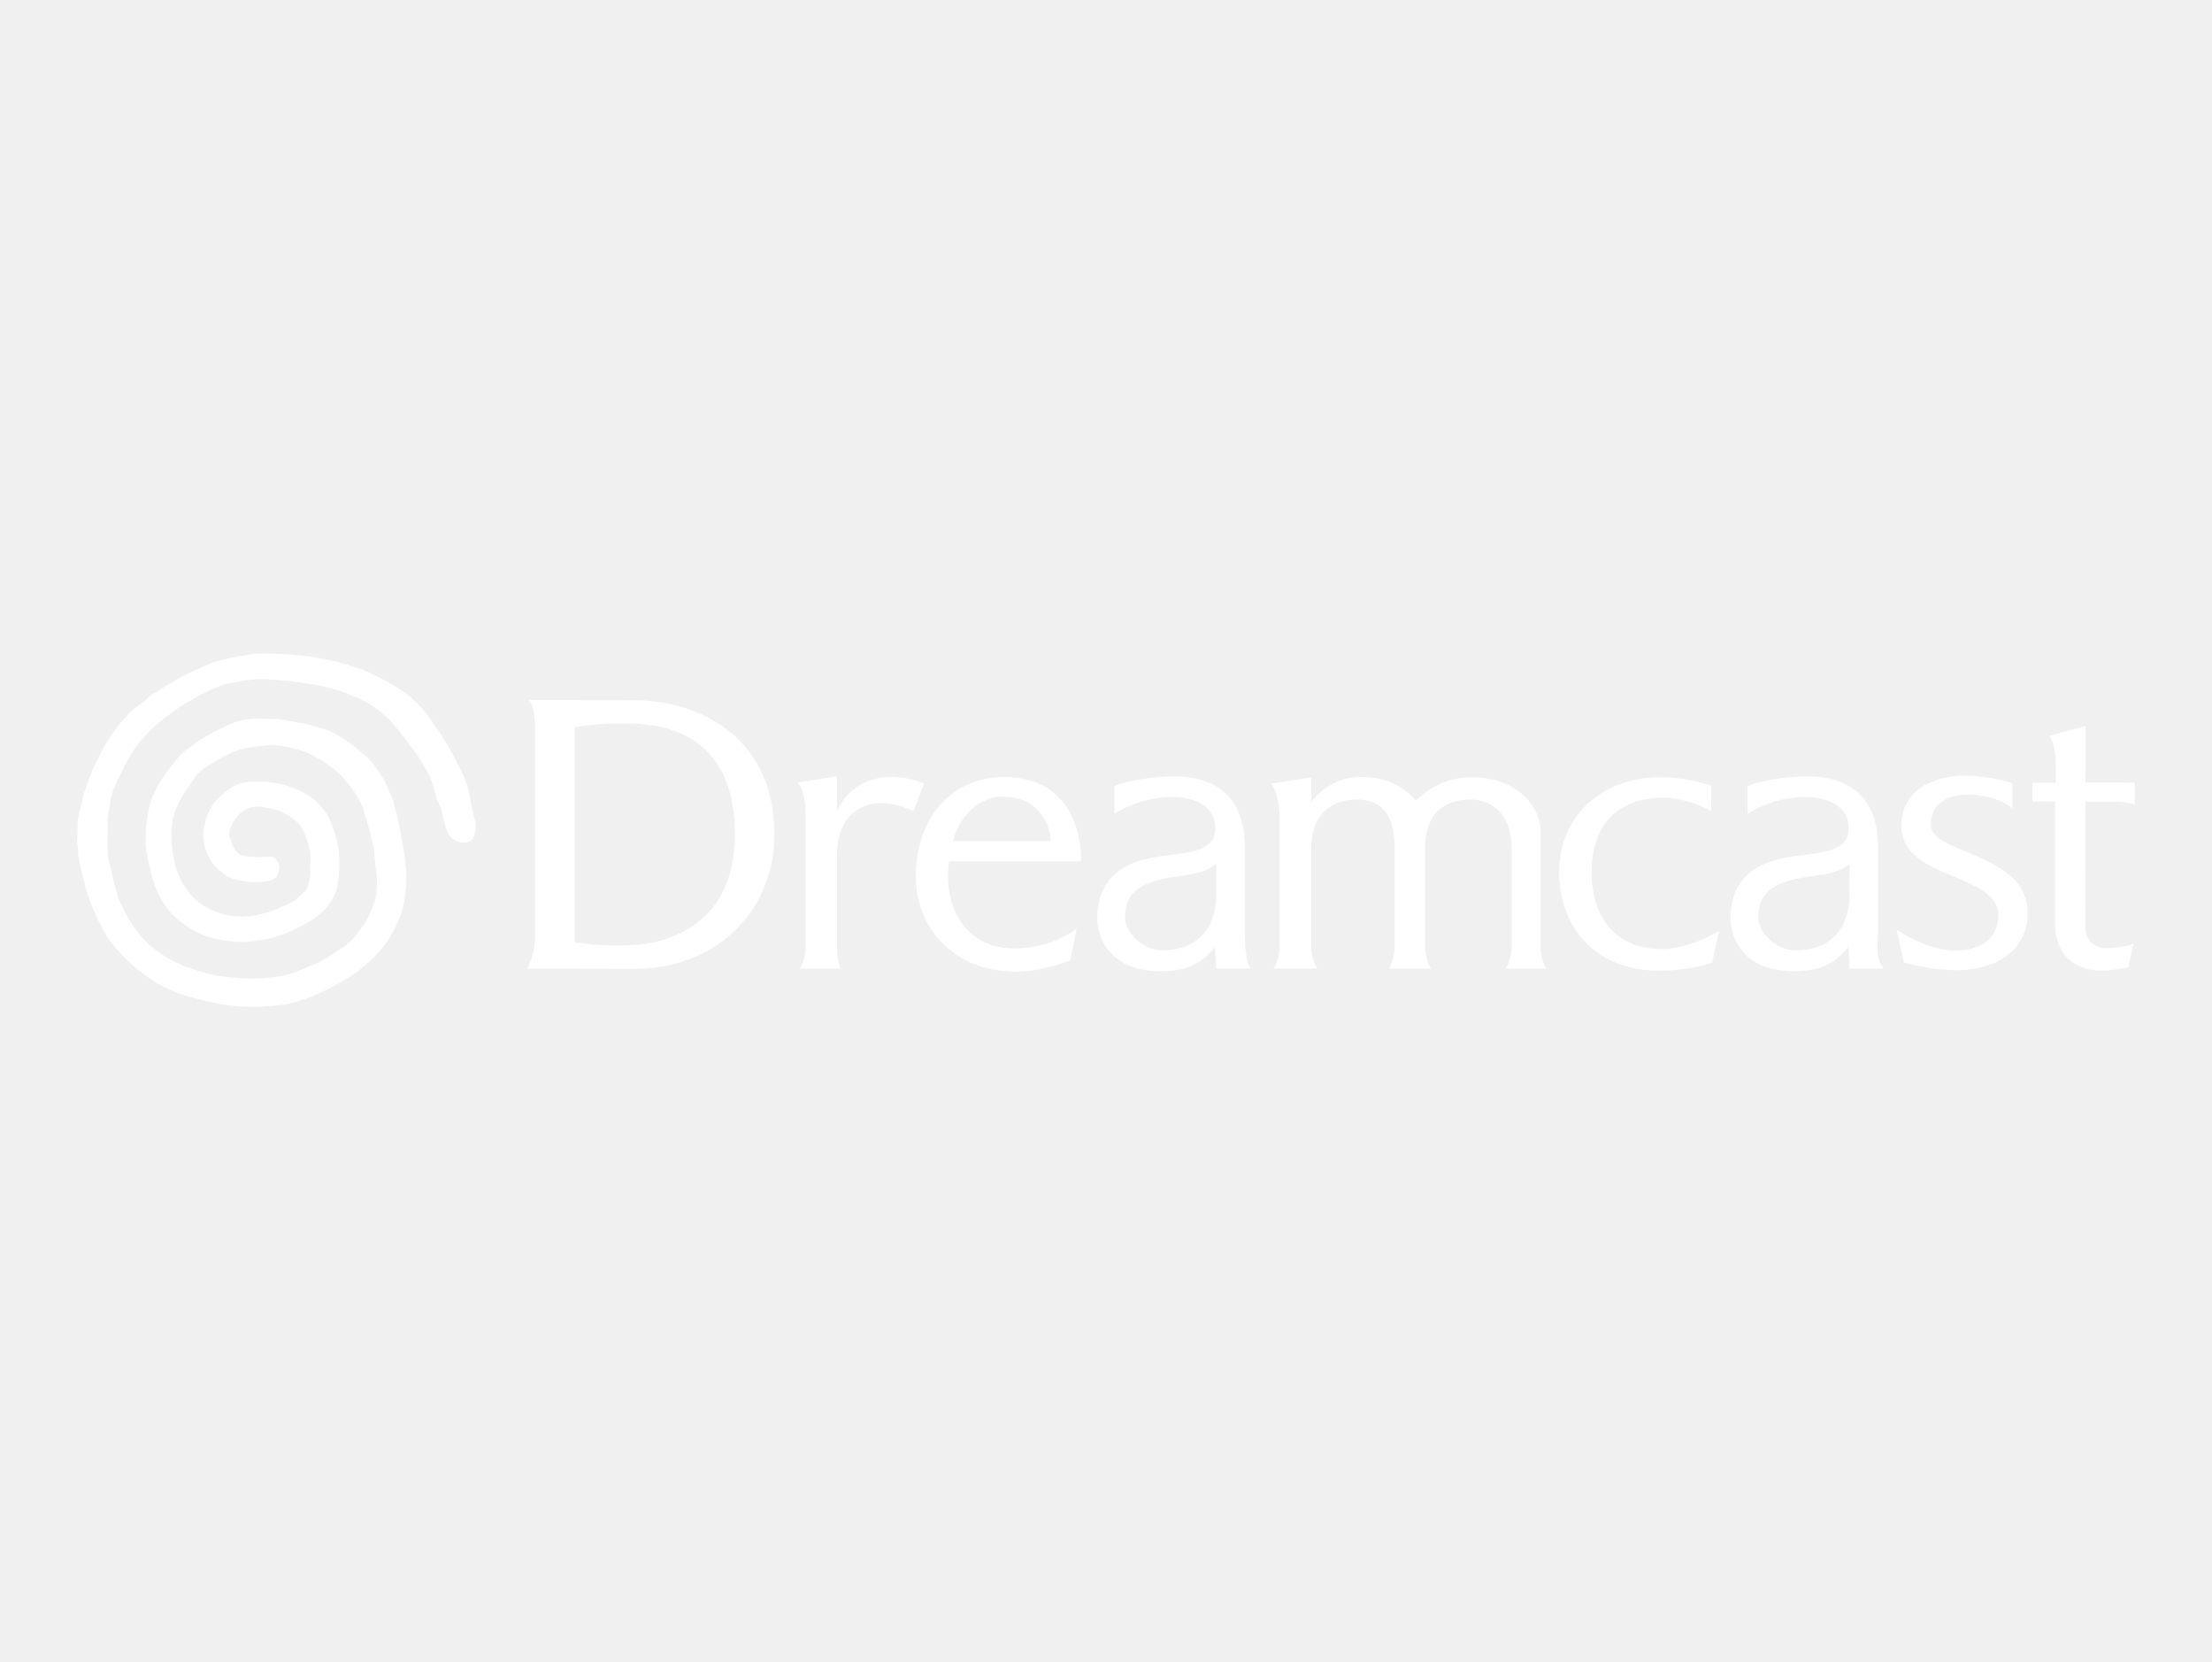
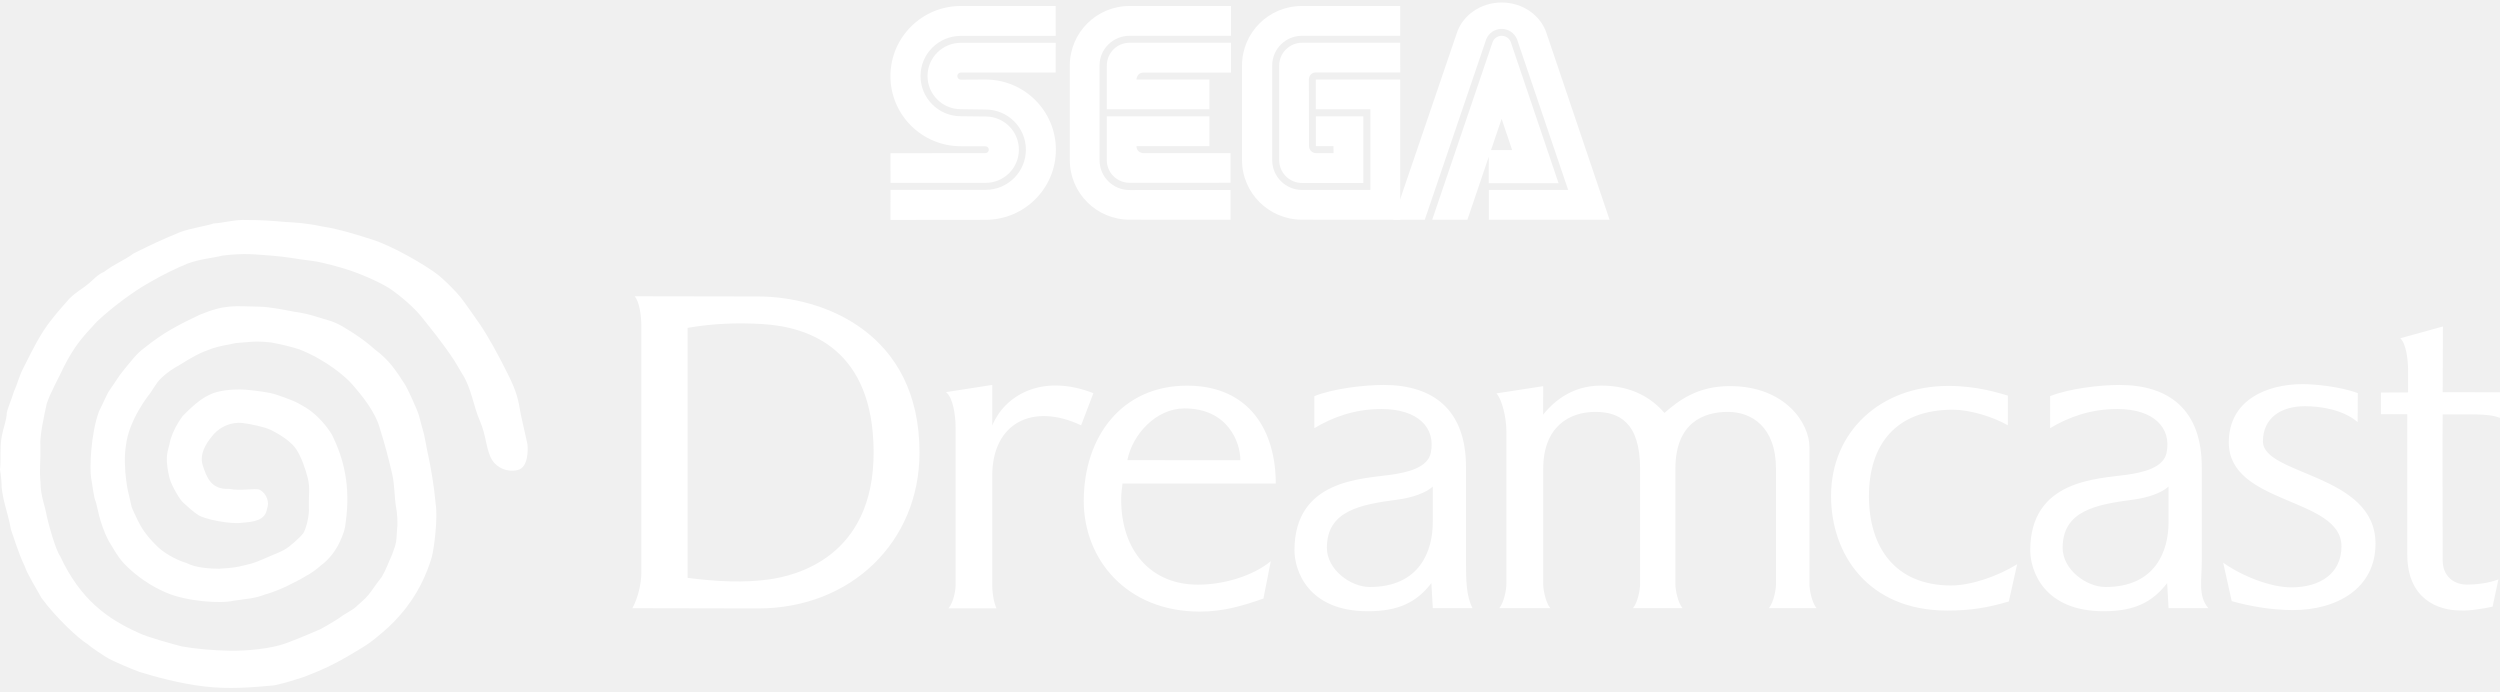
- <svg xmlns="http://www.w3.org/2000/svg" width="430" height="323" viewBox="0 0 430 323" fill="none">
-   <g clip-path="url(#clip0_30_231)">
-     <path d="M103.992 141.014C103.992 139.274 103.658 137.013 102.887 136.065C107.93 136.065 118.85 136.096 123.528 136.096C134.291 136.096 150.535 142.077 150.535 162.217C150.535 177.169 139.074 188.297 123.528 188.297C120.121 188.297 107.107 188.255 102.491 188.255C103.429 186.515 103.992 184.14 103.992 182.264V141.014ZM111.733 183.171C116.703 183.817 121.288 184.015 125.435 183.421C129.446 182.848 142.939 179.941 142.856 162.03C142.783 145.057 132.291 141.17 124.216 140.701C120.006 140.451 115.932 140.618 111.733 141.347V183.171Z" fill="white" />
-     <path d="M154.974 152.09L162.705 150.881C162.705 152.465 162.705 157.102 162.705 157.696C164.695 152.799 170.863 148.85 179.637 152.267L177.584 157.654C169.551 153.851 162.715 157.185 162.715 166.104V184.494C162.715 185.369 162.903 187.141 163.434 188.266H155.401C156.214 187.276 156.589 185.369 156.589 184.494V157.967C156.578 156.039 156.183 153.049 154.974 152.09Z" fill="white" />
-     <path d="M399.475 155.778C399.475 156.278 399.475 177.68 399.475 179.274C399.475 186.651 404.56 188.62 408.332 188.62C409.926 188.693 412.187 188.318 413.75 187.974L414.719 183.421C412.874 184.129 410.749 184.286 409.467 184.286C407.102 184.286 405.393 182.712 405.393 180.264C405.393 178.065 405.341 156.497 405.393 155.81H405.372C405.685 155.81 410.582 155.789 411.082 155.81C412.687 155.862 413.927 155.955 414.99 156.383L415 152.09C415 152.09 405.602 152.079 405.404 152.079L405.445 141.087L398.319 143.056C399.298 143.973 399.621 146.661 399.621 148.433C399.621 148.433 399.611 151.715 399.611 152.111C399.288 152.111 395.672 152.132 395.078 152.132V155.758C395.693 155.778 399.475 155.778 399.475 155.778Z" fill="white" />
-     <path d="M368.675 180.639C371.739 182.827 376.542 184.765 380.074 184.765C384.961 184.765 388.472 182.39 388.472 177.909C388.472 169.647 369.613 171.012 369.613 160.519C369.613 153.424 375.959 150.756 382.002 150.756C383.95 150.756 388.378 151.173 391.202 152.267L391.181 157.112C388.681 154.976 384.846 154.445 382.335 154.445C378.334 154.445 375.333 156.435 375.333 160.332C375.333 166.042 394.172 165.708 394.172 177.44C394.172 185.026 387.607 188.558 380.366 188.558C376.844 188.558 373.166 187.933 370.113 187.057L368.675 180.639Z" fill="white" />
-     <path d="M254.885 155.851C254.885 155.424 254.896 151.579 254.896 151.09L247.071 152.298C248.009 153.278 248.738 156.372 248.738 158.581V184.234C248.738 185.109 248.363 187.235 247.55 188.235H256.084C255.271 187.245 254.896 185.109 254.896 184.234V164.937C254.896 157.883 259.272 155.393 263.617 155.393C267.555 155.393 271.119 157.091 271.119 164.937V184.244C271.119 185.119 270.744 187.245 269.931 188.245H278.204C277.391 187.255 277.016 185.119 277.016 184.244V164.937C277.016 157.112 281.851 155.393 285.8 155.393C289.738 155.393 293.854 157.862 293.854 164.937V184.244C293.854 185.119 293.479 187.245 292.666 188.245H300.647C299.835 187.255 299.459 185.119 299.459 184.244V161.269C299.459 157.352 295.458 151.079 286.133 151.079C280.705 151.079 277.568 153.497 275.193 155.57C273.171 153.205 269.879 150.996 264.586 150.996C259.418 150.996 256.365 154.018 254.885 155.851Z" fill="white" />
-     <path d="M236.422 167.896C235.307 168.949 232.963 169.772 230.546 170.084C224.2 170.918 218.699 171.97 218.699 178.149C218.699 181.817 222.7 184.703 225.867 184.703C234.255 184.703 236.422 178.649 236.422 173.877V167.896ZM216.605 152.767C219.803 151.486 224.971 150.892 228.212 150.892C236.485 150.892 241.986 155.018 241.986 164.625V180.535C241.986 183.484 242.028 186.276 243.08 188.235H236.433L236.193 184.046C233.682 187.297 230.66 188.756 225.565 188.756C215.49 188.756 213.291 181.869 213.291 178.566C213.291 166.761 224.534 166.615 229.41 165.927C232.109 165.541 235.578 164.781 236.11 162.249C236.975 158.071 233.984 154.924 227.868 154.924C223.377 154.924 219.699 156.289 216.625 158.133V152.767H216.605ZM359.527 167.896C358.412 168.949 356.068 169.772 353.651 170.084C347.305 170.918 341.814 171.97 341.814 178.149C341.814 181.817 345.815 184.703 348.983 184.703C357.37 184.703 359.538 178.649 359.538 173.877L359.527 167.896ZM339.72 152.767C342.919 151.486 348.097 150.892 351.327 150.892C359.59 150.892 365.091 155.018 365.091 164.625V180.535C365.091 183.484 364.445 186.214 366.185 188.235H359.548L359.298 184.046C356.777 187.297 353.776 188.756 348.67 188.756C338.595 188.756 336.396 181.869 336.396 178.566C336.396 166.761 347.639 166.615 352.515 165.927C355.224 165.541 358.694 164.781 359.215 162.249C360.079 158.071 357.089 154.924 350.973 154.924C346.482 154.924 342.815 156.289 339.73 158.133L339.72 152.767Z" fill="white" />
-     <path d="M332.645 157.643C330.155 156.185 326.216 155.039 323.466 155.039C313.817 155.039 309.4 160.967 309.4 169.511C309.4 177.972 313.724 184.452 323.153 184.452C326.383 184.452 330.791 182.994 334.198 180.899L332.812 187.12C329.332 188.162 326.404 188.651 322.538 188.651C309.285 188.651 303.075 179.253 303.075 169.469C303.075 158.654 311.41 151.058 322.684 151.058C327.613 151.058 331.207 152.267 332.666 152.684L332.645 157.643Z" fill="white" />
-     <path d="M184.284 169.959C184.294 169.063 184.409 168.219 184.513 167.396H210.155C210.155 158.581 205.748 151.027 195.297 151.027C184.45 151.027 178.022 159.508 178.022 170.324C178.022 180.097 185.19 188.839 197.454 188.839C201.34 188.839 204.581 187.891 208.081 186.661L209.311 180.41C206.321 182.879 201.476 184.338 197.11 184.338C189.254 184.307 184.242 178.628 184.284 169.959ZM185.315 163.478C186.149 159.185 190.118 154.82 194.87 154.82C202.132 154.82 204.226 160.488 204.226 163.478C204.216 163.478 185.315 163.489 185.315 163.478Z" fill="white" />
-     <path d="M62.158 127.927C65.034 128.355 67.972 129.365 69.504 129.834C72.598 130.772 77.6 133.71 79.371 135.117C80.204 135.784 81.965 137.524 82.653 138.399C83.32 139.253 84.591 141.108 85.393 142.233C86.685 144.119 88.196 146.922 89.488 149.496C90.926 152.371 91.03 153.215 91.457 155.622L92.406 159.863C92.489 160.603 92.562 163.28 90.978 163.666C89.394 164.041 87.936 163.312 87.248 162.259C86.3 160.78 86.425 158.685 85.341 156.289C84.497 154.351 84.132 151.538 82.799 149.506L81.746 147.735C79.881 144.869 77.943 142.587 76.787 141.108C75.755 139.858 73.859 138.17 72.056 136.961C70.389 135.94 67.68 134.794 65.732 134.2C65.107 133.991 62.46 133.22 60.803 133.002C58.553 132.752 57.094 132.387 54.969 132.241C52.343 132.064 51.072 131.824 47.675 132.22C46.383 132.574 44.341 132.71 42.497 133.418C41.007 134.033 38.944 135.002 36.912 136.2C34.734 137.399 31.421 139.837 29.222 141.931C27.014 144.296 25.909 145.567 24.377 148.558C23.69 150.027 22.387 152.309 21.866 153.934C21.502 155.58 20.814 158.644 20.939 160.134C20.991 162.801 20.762 163.353 20.96 165.531C20.97 167.5 21.616 168.855 21.877 170.459C22.106 171.574 23.169 175.398 23.825 176.294C26.816 182.744 30.827 185.536 35.307 187.547C36.568 188.193 40.517 189.245 41.663 189.548C43.612 189.902 46.175 190.131 48.634 190.183C51.228 190.235 54.802 189.881 56.98 189.079C59.334 188.214 62.054 186.984 62.012 187.026C63.106 186.432 64.773 185.442 65.284 185.015C66.284 184.369 66.888 184.13 67.472 183.504C68.326 182.754 68.847 182.327 69.493 181.4C69.858 180.879 70.431 180.076 70.983 179.368C71.577 178.388 71.921 177.347 72.515 176.065C73.223 174.158 73.098 174.262 73.244 172.251C73.369 171.668 73.234 169.709 73.13 169.365C72.807 167.552 72.921 165.958 72.504 164.187C71.952 161.801 71.473 160.03 70.764 157.737C70.087 155.174 68.108 152.788 66.638 151.09C65.722 150.027 62.877 147.537 58.918 145.984C57.803 145.609 55.99 145.182 54.833 144.984C52.364 144.723 51.958 144.89 49.592 145.067C48.78 145.203 46.883 145.588 46.196 145.838C44.164 146.557 43.414 147.005 41.34 148.276C40.382 148.829 39.642 149.266 38.652 150.194C37.86 150.923 37.308 152.163 36.662 152.892C35.787 154.08 34.807 155.674 34.161 157.383C33.453 159.081 33.223 161.488 33.338 163.03C33.338 164.208 33.661 166.354 33.786 166.823C33.911 167.292 34.234 168.761 34.297 169.042C34.37 169.334 35.13 170.887 35.234 171.105C35.662 172.012 36.485 173.325 37.86 174.669C38.892 175.784 40.85 176.878 42.33 177.294C43.653 178.024 45.893 178.149 47.123 178.149C47.738 178.107 49.28 178.024 50.092 177.826C51.739 177.43 52.041 177.419 53.739 176.68C55.26 175.971 56.292 175.721 57.355 174.94C57.355 174.94 58.813 173.804 59.47 172.96C59.824 172.522 60.418 170.428 60.314 169.126C60.262 167.354 60.533 166.344 60.157 164.885C59.793 163.416 59.178 161.728 58.501 160.686C57.813 159.623 56.365 158.602 54.698 157.779C53.77 157.32 51.551 156.893 50.624 156.789C48.852 156.57 47.362 157.383 46.456 158.31C45.675 159.206 44.122 161.071 44.747 162.989C45.3 164.729 45.977 166.583 48.582 166.448C50.374 166.823 52.447 166.292 53.135 166.594C54.166 167.167 54.541 168.459 54.187 169.355C53.927 171.074 52.27 171.293 50.509 171.418C48.925 171.689 44.914 170.907 44.039 170.251C43.455 169.897 42.538 169.053 41.913 168.49C41.455 168.073 40.944 167.167 40.59 166.51C40.152 165.708 39.934 165.114 39.819 164.583C39.694 163.958 39.413 162.77 39.517 161.582C39.59 160.78 39.809 160.436 40.017 159.258C40.444 157.925 40.965 156.914 41.819 155.758C42.934 154.632 44.341 153.288 45.716 152.663C46.935 152.017 49.05 151.788 50.978 151.902C52.541 152.048 54.385 152.246 55.604 152.653C57.688 153.403 58.292 153.549 60.012 154.632C61.46 155.528 62.919 157.175 63.731 158.55C65.461 162.093 66.461 166.021 65.732 171.345C65.68 172.241 65.388 173.106 64.836 174.304C64.325 175.398 63.408 176.732 62.054 177.722C61.512 178.222 60.647 178.857 59.949 179.222C58.959 179.816 58.282 180.139 57.24 180.67C56.334 181.097 55.26 181.587 53.875 181.973C52.364 182.567 51.207 182.598 49.332 182.869C47.467 183.338 42.382 183.004 39.34 181.66C37.266 180.795 34.943 179.253 33.182 177.378C32.202 176.346 31.233 174.481 30.962 174.106C29.566 171.397 29.285 168.865 29.056 168.334C28.743 167.604 28.597 165.979 28.389 164.864C28.149 163.614 28.305 158.383 29.556 155.039C30.264 153.705 30.681 152.517 31.16 151.882C32.025 150.652 32.442 149.881 33.171 149.016C34.286 147.683 35.089 146.578 36.151 145.807C38.902 143.567 41.184 142.4 44.299 140.92C48.165 139.347 49.311 139.67 52.958 139.733C54.604 139.743 56.99 140.264 58.167 140.483C60.345 140.774 61.595 141.295 63.075 141.712C64.659 142.15 65.565 142.858 66.857 143.64C67.93 144.328 69.181 145.265 70.004 146.036C72.119 147.589 73.15 149.225 74.442 151.236C74.682 151.569 76.214 154.862 76.464 155.768C76.579 156.226 76.922 157.539 77.151 158.31C77.443 159.529 77.579 160.613 77.902 161.988C78.194 163.416 78.683 166.083 78.881 168.584C79.235 170.73 78.662 175.117 78.329 176.45C77.579 178.962 76.266 182.025 73.682 184.974C72.577 186.276 71.41 187.297 70.056 188.391C69.014 189.245 68.128 189.756 66.534 190.715C64.367 192.007 62.721 192.83 59.668 194.028C58.428 194.424 56.865 194.945 55.188 195.289C51.926 195.591 48.582 195.872 44.924 195.435C41.267 194.997 37.61 193.965 35.443 193.309C34.245 192.861 31.931 191.902 30.962 191.361C30.327 191.038 28.212 189.6 27.858 189.245C26.399 188.349 23.158 185.297 21.064 182.452C20.606 181.577 18.959 178.93 18.595 177.774C17.646 175.815 16.98 173.45 16.594 172.449C16.188 170.084 15.49 168.563 15.219 166.208C15.25 165.656 15.114 164.333 14.979 163.624C15.156 162.009 14.917 160.478 15.24 158.717C15.521 157.227 15.896 156.612 15.99 155.257C16.073 154.684 16.813 152.944 17.021 152.173C17.615 150.902 17.771 149.86 18.553 148.443C19.678 146.245 20.856 143.692 22.658 141.483C23.169 140.795 24.638 139.139 25.128 138.576C26.305 137.399 27.003 137.221 28.326 136.034C28.462 135.95 29.347 134.94 30.275 134.596C31.806 133.418 33.13 132.981 34.588 131.897C37.506 130.438 38.569 129.949 41.465 128.74C43.163 128.157 45.508 127.823 46.341 127.5C47.946 127.406 49.561 126.885 51.249 126.99C53.145 126.969 55.042 127.104 56.938 127.281C58.23 127.375 59.897 127.438 62.158 127.927Z" fill="white" />
+ <svg xmlns="http://www.w3.org/2000/svg" clip-rule="evenodd" fill-rule="evenodd" stroke-linejoin="round" stroke-miterlimit="2" viewBox="0 0 600 166">
+   <g fill="#fff" fill-rule="nonzero">
+     <path d="m153.924 78.216c0-2.505-.476-5.748-1.583-7.111 7.246 0 22.9.048 29.611.048 15.439 0 38.73 8.569 38.73 37.456 0 21.441-16.441 37.414-38.73 37.414-4.889 0-23.556-.056-30.178-.056 1.359-2.507 2.15-5.907 2.15-8.591zm11.102 60.473c7.126.921 13.704 1.206 19.656.354 5.759-.822 25.109-4.987 24.989-30.68-.115-24.347-15.15-29.91-26.737-30.593-6.045-.356-11.882-.13-17.908.915zm62.017-44.578 11.093-1.732v9.767c2.845-7.031 11.697-12.68 24.28-7.785l-2.95 7.722c-11.515-5.463-21.33-.67-21.33 12.117v26.387c0 1.254.272 3.791 1.024 5.417h-11.524c1.165-1.435 1.702-4.163 1.702-5.417v-38.063c0-2.761-.561-7.035-2.295-8.413zm350.705 5.294v33.703c0 10.576 7.291 13.407 12.696 13.407 2.287.113 5.519-.422 7.78-.924l1.393-6.531c-2.637 1.005-5.7 1.244-7.534 1.244-3.387 0-5.837-2.248-5.837-5.763 0-3.157-.081-34.091 0-35.082h-.037c.452 0 7.476-.024 8.185 0 2.306.082 4.076.224 5.597.835l.009-6.15-13.756-.018.054-15.773-10.226 2.826c1.413 1.317 1.87 5.178 1.87 7.721l-.007 5.283c-.461 0-5.648.024-6.508.024v5.198zm-44.186 35.638c4.395 3.139 11.291 5.926 16.35 5.926 7.017 0 12.039-3.413 12.039-9.837 0-11.86-27.041-9.897-27.041-24.945 0-10.174 9.097-14 17.769-14 2.785 0 9.145.605 13.193 2.17l-.035 6.947c-3.591-3.069-9.075-3.812-12.688-3.812-5.74 0-10.044 2.845-10.044 8.428 0 8.197 27.017 7.723 27.017 24.545 0 10.878-9.428 15.952-19.8 15.952-5.056 0-10.323-.898-14.712-2.152zm-163.217-35.532c0-.615.024-6.126.024-6.832l-11.231 1.736c1.353 1.418 2.392 5.844 2.392 9.005v36.801c0 1.255-.537 4.3-1.703 5.735h12.246c-1.165-1.435-1.702-4.48-1.702-5.735v-27.691c0-10.13 6.267-13.675 12.504-13.675 5.646 0 10.748 2.443 10.748 13.675v27.691c0 1.255-.539 4.3-1.703 5.735h11.876c-1.165-1.435-1.702-4.48-1.702-5.735v-27.691c0-11.232 6.941-13.675 12.594-13.675 5.643 0 11.549 3.543 11.549 13.675v27.691c0 1.255-.537 4.3-1.702 5.735h11.433c-1.166-1.435-1.702-4.48-1.702-5.735v-32.947c0-5.615-5.726-14.611-19.109-14.611-7.782 0-12.276 3.461-15.689 6.442-2.902-3.387-7.628-6.566-15.219-6.566-7.402 0-11.77 4.335-13.904 6.972zm-26.482 17.263c-1.603 1.506-4.959 2.678-8.424 3.132-9.102 1.194-16.987 2.707-16.987 11.574 0 5.259 5.73 9.4 10.274 9.4 12.03 0 15.139-8.678 15.139-15.517v-8.589zm-28.417-21.7c4.591-1.841 12.002-2.685 16.645-2.685 11.865 0 19.747 5.929 19.747 19.691v22.828c0 4.231.064 8.233 1.572 11.046h-9.539l-.341-6.004c-3.613 4.66-7.926 6.747-15.252 6.747-14.45 0-17.606-9.873-17.606-14.621 0-16.933 16.117-17.133 23.115-18.128 3.871-.55 8.856-1.644 9.604-5.274 1.237-6.006-3.059-10.509-11.83-10.509-6.437 0-11.711 1.957-16.115 4.594zm205.003 21.7c-1.602 1.506-4.961 2.678-8.426 3.132-9.1 1.194-16.987 2.707-16.987 11.574 0 5.259 5.731 9.4 10.274 9.4 12.03 0 15.139-8.678 15.139-15.517zm-28.417-21.7c4.591-1.841 12.002-2.685 16.645-2.685 11.865 0 19.748 5.929 19.748 19.691v22.828c0 4.231-.922 8.148 1.57 11.046h-9.539l-.342-6.004c-3.613 4.66-7.926 6.747-15.25 6.747-14.447 0-17.606-9.873-17.606-14.621 0-16.933 16.117-17.133 23.115-18.128 3.874-.55 8.859-1.644 9.604-5.274 1.235-6.006-3.058-10.509-11.83-10.509-6.437 0-11.711 1.957-16.115 4.594zm-10.152 7.002c-3.58-2.089-9.228-3.748-13.167-3.748-13.828 0-20.167 8.507-20.167 20.757 0 12.136 6.193 21.428 19.721 21.428 4.637 0 10.95-2.081 15.848-5.092l-1.994 8.929c-4.984 1.482-9.187 2.189-14.749 2.189-19.011 0-27.92-13.481-27.92-27.509 0-15.508 11.952-26.41 28.126-26.41 7.07 0 12.232 1.735 14.317 2.326zm-212.797 17.659c.007-1.283.176-2.505.322-3.687h36.78c0-12.646-6.322-23.493-21.304-23.493-15.55 0-24.78 12.16-24.78 27.671 0 14.028 10.278 26.558 27.88 26.558 5.565 0 10.219-1.371 15.241-3.128l1.767-8.967c-4.295 3.537-11.241 5.63-17.506 5.63-11.267-.002-18.452-8.156-18.4-20.584zm1.485-9.296c1.193-6.154 6.885-12.419 13.698-12.419 10.41 0 13.423 8.124 13.423 12.421-.002-.002-27.121.016-27.121-.002z" />
+     <path d="m77.101 54.312c4.706.707 9.513 2.35 12.019 3.117 5.05 1.544 13.248 6.341 16.142 8.642 1.37 1.088 4.249 3.938 5.365 5.372 1.086 1.398 3.161 4.425 4.485 6.289 2.107 3.078 4.588 7.663 6.693 11.882 2.351 4.713 2.513 6.079 3.223 10.019l1.555 6.947c.146 1.201.267 5.607-2.319 6.225-2.586.617-4.976-.576-6.103-2.319-1.56-2.414-1.345-5.839-3.108-9.76-1.376-3.169-1.977-7.774-4.173-11.086l-1.723-2.913c-3.048-4.692-6.225-8.417-8.12-10.846-1.668-2.041-4.784-4.816-7.738-6.79-2.732-1.656-7.148-3.545-10.333-4.518-1.015-.33-5.359-1.608-8.059-1.967-3.663-.411-6.073-.991-9.555-1.236-4.298-.303-6.36-.686-11.935-.034-2.112.572-5.458.8-8.47 1.952-2.432.992-5.816 2.594-9.13 4.541-3.566 1.956-8.98 5.956-12.571 9.371-3.618 3.867-5.428 5.942-7.923 10.843-1.105 2.426-3.242 6.177-4.104 8.826-.589 2.688-1.712 7.703-1.523 10.138.085 4.364-.296 5.262.031 8.829.012 3.211 1.066 5.437 1.505 8.063.375 1.815 2.116 8.094 3.193 9.552 4.895 10.548 11.467 15.116 18.79 18.411 2.064 1.051 8.523 2.78 10.392 3.275 3.186.575 7.379.958 11.414 1.036 4.247.083 10.099-.492 13.651-1.799 3.843-1.414 8.287-3.423 8.236-3.367 1.784-.983 4.506-2.587 5.353-3.293 1.639-1.05 2.626-1.456 3.597-2.467 1.4-1.225 2.248-1.931 3.309-3.449.781-1.133 1.595-2.241 2.442-3.325.983-1.61 1.548-3.308 2.508-5.408 1.148-3.106.97-2.957 1.188-6.256.206-.956-.022-4.169-.195-4.714-.518-2.965-.335-5.581-1.013-8.459-.917-3.895-1.679-6.81-2.849-10.546-1.1-4.207-4.331-8.105-6.756-10.889-1.503-1.725-6.164-5.801-12.631-8.347-1.821-.612-4.802-1.307-6.695-1.652-4.041-.423-4.698-.151-8.567.132-1.331.232-4.422.864-5.558 1.263-3.323 1.167-4.546 1.909-7.943 3.99-1.581.918-2.774 1.62-4.39 3.136-1.29 1.194-2.212 3.224-3.257 4.414-1.432 1.948-3.025 4.546-4.094 7.349-1.159 2.788-1.533 6.712-1.356 9.238 0 1.925.523 5.448.731 6.219.208.772.728 3.164.841 3.644s1.357 3.011 1.529 3.377c.701 1.494 2.045 3.64 4.308 5.831 1.669 1.824 4.897 3.613 7.314 4.307 2.167 1.189 5.821 1.391 7.843 1.395.995-.06 3.537-.216 4.863-.534 2.689-.646 3.186-.663 5.957-1.867 2.488-1.153 4.175-1.568 5.908-2.849 0 0 2.378-1.863 3.459-3.227.571-.719 1.549-4.149 1.375-6.273-.081-2.907.342-4.557-.252-6.949-.593-2.393-1.606-5.165-2.704-6.874-1.112-1.73-3.503-3.417-6.225-4.759-1.524-.753-5.134-1.451-6.665-1.632-2.91-.345-5.344.975-6.821 2.485-1.281 1.465-3.814 4.507-2.805 7.652.913 2.846 2.015 5.877 6.283 5.652 2.929.61 6.317-.275 7.446.244 1.674.951 2.318 3.051 1.709 4.516-.424 2.823-3.129 3.162-6.016 3.377-2.582.432-9.141-.832-10.583-1.912-.967-.574-2.447-1.955-3.49-2.887-.75-.67-1.599-2.166-2.178-3.24-.712-1.319-1.071-2.29-1.254-3.15-.218-1.021-.665-2.97-.496-4.918.114-1.315.467-1.874.817-3.796.698-2.179 1.564-3.838 2.959-5.727 1.817-1.844 4.124-4.039 6.376-5.059 1.986-1.049 5.465-1.436 8.613-1.252 2.554.245 5.574.556 7.571 1.226 3.419 1.221 4.396 1.464 7.201 3.234 2.371 1.467 4.757 4.167 6.088 6.403 2.832 5.794 4.456 12.241 3.275 20.918-.097 1.466-.553 2.899-1.467 4.839-.844 1.792-2.324 3.971-4.546 5.612-.894.828-2.305 1.847-3.453 2.443-1.629.989-2.725 1.504-4.427 2.358-1.494.702-3.234 1.505-5.504 2.135-2.461.973-4.349 1.013-7.442 1.475-3.046.764-11.379.218-16.343-1.971-3.388-1.424-7.19-3.936-10.08-6.997-1.605-1.682-3.176-4.735-3.637-5.36-2.298-4.418-2.749-8.574-3.117-9.447-.501-1.186-.75-3.846-1.085-5.665-.378-2.04-.144-10.595 1.916-16.087 1.161-2.186 1.84-4.135 2.626-5.159 1.413-2.008 2.095-3.264 3.296-4.688 1.811-2.196 3.129-3.988 4.893-5.251 4.494-3.655 8.249-5.582 13.327-7.995 6.31-2.569 8.205-2.038 14.176-1.943 2.687.024 6.597.868 8.518 1.219 3.57.475 5.615 1.335 8.029 2.009 2.581.72 4.074 1.87 6.192 3.151 1.744 1.126 3.796 2.668 5.151 3.92 3.467 2.543 5.14 5.215 7.265 8.497.385.551 2.909 5.929 3.311 7.426.186.75.758 2.903 1.124 4.161.471 1.996.7 3.764 1.225 6.016.471 2.32 1.271 6.702 1.619 10.796.583 3.513-.352 10.683-.903 12.884-1.228 4.104-3.376 9.112-7.618 13.936-1.802 2.136-3.718 3.792-5.931 5.588-1.693 1.413-3.145 2.235-5.76 3.796-3.551 2.119-6.254 3.472-11.231 5.418-2.027.651-4.581 1.507-7.333 2.076-5.332.493-10.812.965-16.792.254-5.982-.711-11.974-2.397-15.513-3.484-1.953-.733-5.737-2.319-7.323-3.173-1.032-.524-4.492-2.891-5.08-3.46-2.371-1.468-7.678-6.458-11.105-11.111-.75-1.437-3.45-5.75-4.035-7.64-1.557-3.196-2.642-7.062-3.279-8.713-.673-3.855-1.809-6.337-2.253-10.207.051-.911-.183-3.054-.389-4.24.301-2.649-.101-5.145.424-8.028.462-2.433 1.073-3.449 1.219-5.648.142-.941 1.353-3.771 1.675-5.03.977-2.074 1.22-3.783 2.496-6.1 1.837-3.611 3.758-7.766 6.71-11.396.843-1.125 3.233-3.824 4.048-4.76 1.926-1.925 3.056-2.229 5.24-4.161.227-.143 1.669-1.788 3.18-2.353 2.503-1.934 4.666-2.644 7.049-4.403 4.774-2.378 6.515-3.181 11.254-5.153 2.739-.977 6.559-1.517 7.934-2.051 2.616-.162 5.272-.997 8.025-.83 3.089-.029 6.203.191 9.308.473 2.101.129 4.833.231 8.539 1.035z" />
+     <path d="m213.715 52.782 22.805-.023c9.33 0 16.891-7.538 16.891-16.827 0-9.306-7.561-16.845-16.891-16.845l-5.923.032c-.466 0-.845-.382-.845-.853s.379-.855.845-.855l22.764.005.009-7.141h-22.777c-4.404 0-7.987 3.577-7.987 7.973 0 4.399 3.582 7.962 7.987 7.962l5.95.079c5.346 0 9.672 4.311 9.672 9.63 0 5.323-4.326 9.644-9.672 9.644h-22.819z" />
+     <path d="m213.724 43.886h22.819c4.418 0 7.991-3.563 7.991-7.968 0-4.399-3.573-7.958-7.991-7.958l-5.95-.065c-5.337 0-9.667-4.316-9.667-9.648 0-5.318 4.33-9.635 9.667-9.635l22.777-.004-.009-7.169h-22.764c-9.32 0-16.891 7.529-16.891 16.827 0 9.297 7.571 16.831 16.891 16.831l5.891.009c.448 0 .826.365.826.826 0 .453-.378.818-.826.818l-22.773.018zm57.368 1.722c-3.956 0-7.197-3.153-7.197-7.179v-22.781c0-3.873 3.241-7.059 7.197-7.059l24.342.005v-7.155h-24.342c-7.921 0-14.338 6.393-14.338 14.287v22.704c0 7.894 6.417 14.297 14.338 14.297l24.24.01-.004-7.137z" />
+     <path d="m265.64 15.726c0-3.018 2.428-5.465 5.452-5.465h24.342v7.164h-20.972c-1.68 0-1.703 1.667-1.703 1.667h17.496v7.132h-24.624zm5.452 28.147c-3.014 0-5.461-2.433-5.461-5.443v-10.507h24.624v7.147h-17.497c.023 1.68 1.703 1.688 1.703 1.688h20.871l-.005 7.105zm41.4 1.717c-3.942 0-7.164-3.213-7.164-7.161v-22.703c0-3.952 3.199-7.137 7.145-7.137h23.577v-7.15h-23.631c-7.918 0-14.335 6.393-14.335 14.287v22.704c0 7.894 6.472 14.297 14.389 14.297l23.577.01v-33.645h-20.261v7.132h13.101v19.366z" />
+     <path d="m307.008 38.429c0 3.025 2.447 5.485 5.465 5.485h14.727v-16h-11.394v7.156h4.229l.013 1.68h-4.21c-.918 0-1.671-.762-1.671-1.68l-.037-15.983s-.005-1.662 1.69-1.703h20.238l-.009-7.128-23.577.005c-2.998 0-5.465 2.467-5.465 5.465v22.703m51.197-28.275c.326-.933 1.213-1.561 2.201-1.561.989 0 1.876.628 2.202 1.561l11.445 33.811h-16.758l.018-7.954h5.6l-2.521-7.493-8.212 24.213h-8.448z" />
+     <path d="m376.36 45.59h-19.038v7.141h28.972l-15.068-44.58c-1.32-4.349-5.673-7.548-10.826-7.548-5.16 0-9.5 3.185-10.83 7.53l-15.206 44.598h7.585l14.764-43.352c.617-1.48 2.071-2.448 3.675-2.447 1.6.003 3.052.965 3.679 2.438z" />
  </g>
-   <defs>
-     <clipPath id="clip0_30_231">
-       <rect width="400" height="68.685" fill="white" transform="translate(15 127)" />
-     </clipPath>
-   </defs>
</svg>
